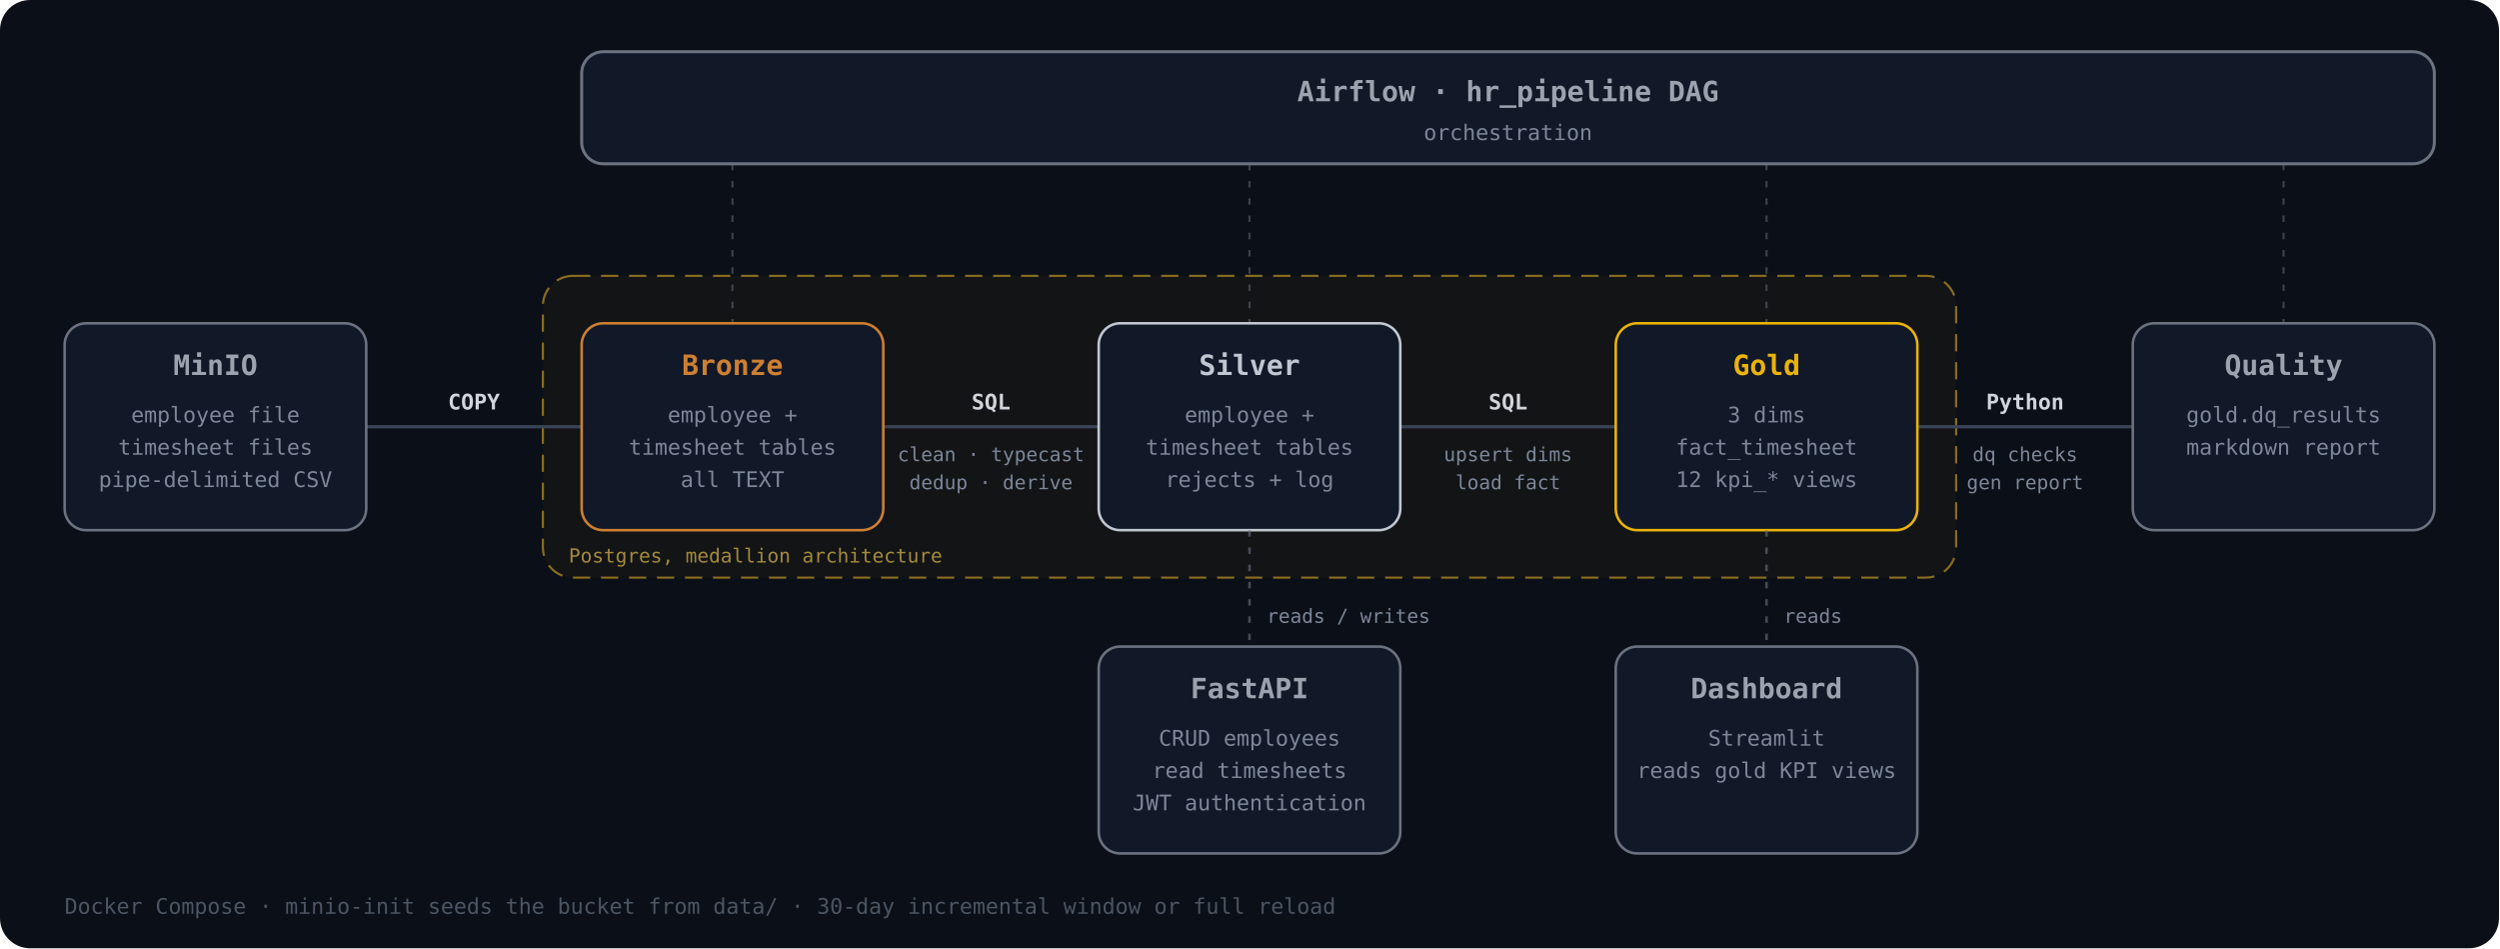
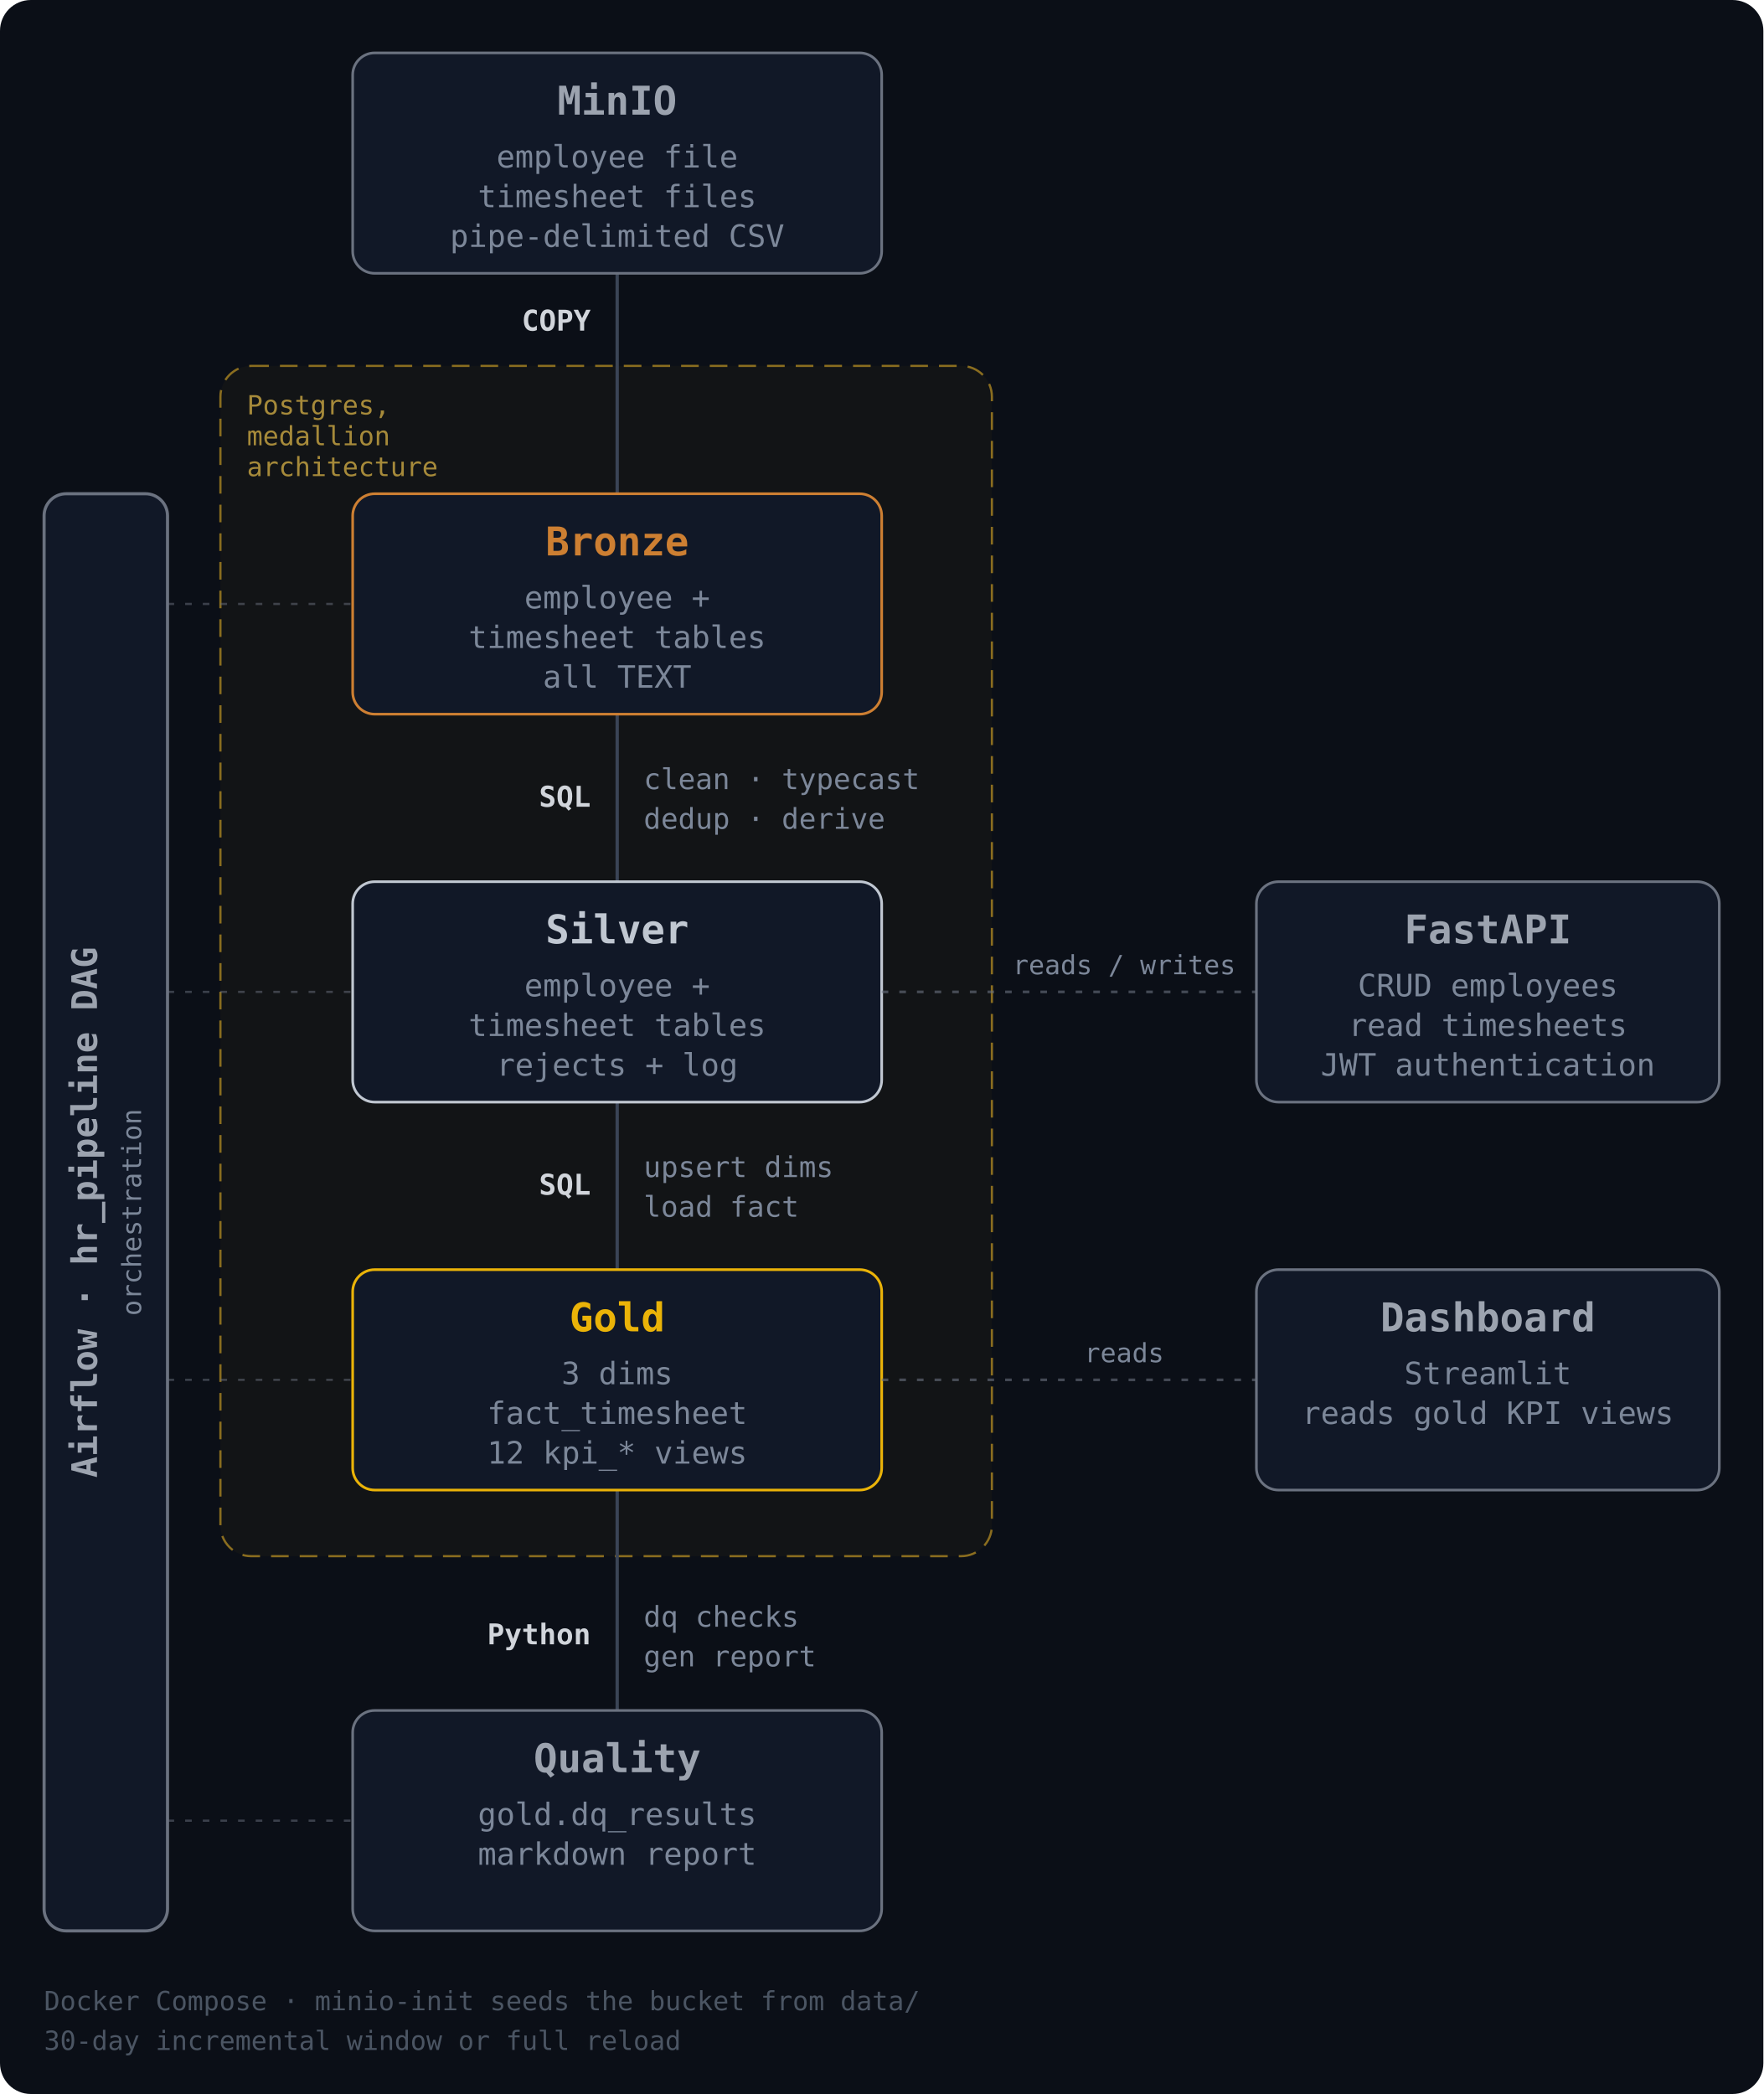
- <svg xmlns="http://www.w3.org/2000/svg" viewBox="0 0 1160 440" width="1160" height="440" font-family="ui-monospace,SFMono-Regular,Menlo,Consolas,monospace">
+ <svg xmlns="http://www.w3.org/2000/svg" viewBox="0 0 800 950" width="800" height="950" font-family="ui-monospace,SFMono-Regular,Menlo,Consolas,monospace">
  <defs>
    <filter id="glow" x="-30%" y="-30%" width="160%" height="160%">
      <feGaussianBlur stdDeviation="4" result="b" />
      <feMerge>
        <feMergeNode in="b" />
        <feMergeNode in="SourceGraphic" />
      </feMerge>
    </filter>
  </defs>
-   <rect width="1160" height="440" rx="14" fill="#0b0f17" />
-   <rect x="270" y="24" width="860" height="52" rx="10" fill="#111827" stroke="#6b7280" stroke-width="1.4" />
-   <text x="700" y="47" text-anchor="middle" fill="#9ca3af" font-size="13" font-weight="600">Airflow · hr_pipeline DAG</text>
-   <text x="700" y="65" text-anchor="middle" fill="#7c8799" font-size="10">orchestration</text>
+   <rect width="800" height="950" rx="14" fill="#0b0f17" />
+   <rect x="100" y="166" width="350" height="540" rx="14" fill="#eab308" fill-opacity=".03" stroke="#8a6d1f" stroke-width="1" stroke-dasharray="8 5" />
+   <g fill="#a68a3a" font-size="12">
+     <text x="112" y="188">Postgres,</text>
+     <text x="112" y="202">medallion</text>
+     <text x="112" y="216">architecture</text>
+   </g>
+   <rect x="20" y="224" width="56" height="652" rx="10" fill="#111827" stroke="#6b7280" stroke-width="1.4" />
+   <text x="44" y="550" transform="rotate(-90 44 550)" text-anchor="middle" fill="#9ca3af" font-size="16" font-weight="600">Airflow · hr_pipeline DAG</text>
+   <text x="64" y="550" transform="rotate(-90 64 550)" text-anchor="middle" fill="#7c8799" font-size="12">orchestration</text>
  <g stroke="#6b7280" stroke-width="1" stroke-dasharray="3 5" opacity=".5">
-     <path d="M340,76 V150" />
-     <path d="M580,76 V150" />
-     <path d="M820,76 V150" />
-     <path d="M1060,76 V150" />
+     <path d="M76,274 H160" />
+     <path d="M76,450 H160" />
+     <path d="M76,626 H160" />
+     <path d="M76,826 H160" />
    <animate attributeName="stroke-dashoffset" from="0" to="-16" dur="1.2s" repeatCount="indefinite" />
  </g>
-   <rect x="252" y="128" width="656" height="140" rx="14" fill="#eab308" fill-opacity=".03" stroke="#8a6d1f" stroke-width="1" stroke-dasharray="8 5" />
-   <text x="264" y="261" fill="#a68a3a" font-size="9">Postgres, medallion architecture</text>
  <g stroke="#3a4456" stroke-width="1.5" fill="none">
-     <path id="w1" d="M170,198 H270" />
-     <path id="w2" d="M410,198 H510" />
-     <path id="w3" d="M650,198 H750" />
-     <path id="w4" d="M890,198 H990" />
+     <path id="w1" d="M280,124 V224" />
+     <path id="w2" d="M280,324 V400" />
+     <path id="w3" d="M280,500 V576" />
+     <path id="w4" d="M280,676 V776" />
  </g>
-   <g fill="#d1d5db" font-size="10" font-weight="600" text-anchor="middle">
-     <text x="220" y="190">COPY</text>
-     <text x="460" y="190">SQL</text>
-     <text x="700" y="190">SQL</text>
-     <text x="940" y="190">Python</text>
+   <g fill="#d1d5db" font-size="13" font-weight="600" text-anchor="end">
+     <text x="268" y="150">COPY</text>
+     <text x="268" y="366">SQL</text>
+     <text x="268" y="542">SQL</text>
+     <text x="268" y="746">Python</text>
  </g>
-   <g fill="#7c8799" font-size="9" text-anchor="middle">
-     <text x="460" y="214">clean · typecast</text>
-     <text x="460" y="227">dedup · derive</text>
-     <text x="700" y="214">upsert dims</text>
-     <text x="700" y="227">load fact</text>
-     <text x="940" y="214">dq checks</text>
-     <text x="940" y="227">gen report</text>
+   <g fill="#7c8799" font-size="13">
+     <text x="292" y="358">clean · typecast</text>
+     <text x="292" y="376">dedup · derive</text>
+     <text x="292" y="534">upsert dims</text>
+     <text x="292" y="552">load fact</text>
+     <text x="292" y="738">dq checks</text>
+     <text x="292" y="756">gen report</text>
  </g>
  <g text-anchor="middle">
-     <rect x="30" y="150" width="140" height="96" rx="10" fill="#111827" stroke="#6b7280" stroke-width="1.2" />
-     <text x="100" y="174" fill="#9ca3af" font-size="13" font-weight="600">MinIO</text>
-     <g fill="#7c8799" font-size="10">
-       <text x="100" y="196">employee file</text>
-       <text x="100" y="211">timesheet files</text>
-       <text x="100" y="226">pipe-delimited CSV</text>
+     <rect x="160" y="24" width="240" height="100" rx="10" fill="#111827" stroke="#6b7280" stroke-width="1.2" />
+     <text x="280" y="52" fill="#9ca3af" font-size="18" font-weight="600">MinIO</text>
+     <g fill="#7c8799" font-size="14">
+       <text x="280" y="76">employee file</text>
+       <text x="280" y="94">timesheet files</text>
+       <text x="280" y="112">pipe-delimited CSV</text>
    </g>
-     <rect x="270" y="150" width="140" height="96" rx="10" fill="#111827" stroke="#cd7f32" stroke-width="1.2" />
-     <text x="340" y="174" fill="#cd7f32" font-size="13" font-weight="600">Bronze</text>
-     <g fill="#7c8799" font-size="10">
-       <text x="340" y="196">employee +</text>
-       <text x="340" y="211">timesheet tables</text>
-       <text x="340" y="226">all TEXT</text>
+     <rect x="160" y="224" width="240" height="100" rx="10" fill="#111827" stroke="#cd7f32" stroke-width="1.2" />
+     <text x="280" y="252" fill="#cd7f32" font-size="18" font-weight="600">Bronze</text>
+     <g fill="#7c8799" font-size="14">
+       <text x="280" y="276">employee +</text>
+       <text x="280" y="294">timesheet tables</text>
+       <text x="280" y="312">all TEXT</text>
    </g>
-     <rect x="510" y="150" width="140" height="96" rx="10" fill="#111827" stroke="#c0c7d1" stroke-width="1.2" />
-     <text x="580" y="174" fill="#c0c7d1" font-size="13" font-weight="600">Silver</text>
-     <g fill="#7c8799" font-size="10">
-       <text x="580" y="196">employee +</text>
-       <text x="580" y="211">timesheet tables</text>
-       <text x="580" y="226">rejects + log</text>
+     <rect x="160" y="400" width="240" height="100" rx="10" fill="#111827" stroke="#c0c7d1" stroke-width="1.2" />
+     <text x="280" y="428" fill="#c0c7d1" font-size="18" font-weight="600">Silver</text>
+     <g fill="#7c8799" font-size="14">
+       <text x="280" y="452">employee +</text>
+       <text x="280" y="470">timesheet tables</text>
+       <text x="280" y="488">rejects + log</text>
    </g>
-     <rect x="750" y="150" width="140" height="96" rx="10" fill="#111827" stroke="#eab308" stroke-width="1.2" />
-     <text x="820" y="174" fill="#eab308" font-size="13" font-weight="600">Gold</text>
-     <g fill="#7c8799" font-size="10">
-       <text x="820" y="196">3 dims</text>
-       <text x="820" y="211">fact_timesheet</text>
-       <text x="820" y="226">12 kpi_* views</text>
+     <rect x="160" y="576" width="240" height="100" rx="10" fill="#111827" stroke="#eab308" stroke-width="1.2" />
+     <text x="280" y="604" fill="#eab308" font-size="18" font-weight="600">Gold</text>
+     <g fill="#7c8799" font-size="14">
+       <text x="280" y="628">3 dims</text>
+       <text x="280" y="646">fact_timesheet</text>
+       <text x="280" y="664">12 kpi_* views</text>
    </g>
-     <rect x="990" y="150" width="140" height="96" rx="10" fill="#111827" stroke="#6b7280" stroke-width="1.2" />
-     <text x="1060" y="174" fill="#9ca3af" font-size="13" font-weight="600">Quality</text>
-     <g fill="#7c8799" font-size="10">
-       <text x="1060" y="196">gold.dq_results</text>
-       <text x="1060" y="211">markdown report</text>
+     <rect x="160" y="776" width="240" height="100" rx="10" fill="#111827" stroke="#6b7280" stroke-width="1.2" />
+     <text x="280" y="804" fill="#9ca3af" font-size="18" font-weight="600">Quality</text>
+     <g fill="#7c8799" font-size="14">
+       <text x="280" y="828">gold.dq_results</text>
+       <text x="280" y="846">markdown report</text>
    </g>
  </g>
-   <path d="M580,246 V300" stroke="#6b7280" stroke-width="1.2" stroke-dasharray="3 5" opacity=".6" fill="none">
+   <g stroke="#6b7280" stroke-width="1.2" stroke-dasharray="3 5" opacity=".6" fill="none">
+     <path d="M400,450 H570" />
+     <path d="M400,626 H570" />
    <animate attributeName="stroke-dashoffset" from="0" to="-16" dur="1.2s" repeatCount="indefinite" />
-   </path>
-   <rect x="510" y="300" width="140" height="96" rx="10" fill="#111827" stroke="#6b7280" stroke-width="1.2" />
-   <text x="580" y="324" text-anchor="middle" fill="#9ca3af" font-size="13" font-weight="600">FastAPI</text>
-   <g text-anchor="middle" fill="#7c8799" font-size="10">
-     <text x="580" y="346">CRUD employees</text>
-     <text x="580" y="361">read timesheets</text>
-     <text x="580" y="376">JWT authentication</text>
  </g>
-   <g fill="#7c8799" font-size="9">
-     <text x="588" y="289">reads / writes</text>
-     <text x="828" y="289">reads</text>
+   <g fill="#7c8799" font-size="12" text-anchor="middle">
+     <text x="510" y="442">reads / writes</text>
+     <text x="510" y="618">reads</text>
  </g>
-   <path d="M820,246 V300" stroke="#6b7280" stroke-width="1.2" stroke-dasharray="3 5" opacity=".6" fill="none">
-     <animate attributeName="stroke-dashoffset" from="0" to="-16" dur="1.2s" repeatCount="indefinite" />
-   </path>
-   <rect x="750" y="300" width="140" height="96" rx="10" fill="#111827" stroke="#6b7280" stroke-width="1.2" />
-   <text x="820" y="324" text-anchor="middle" fill="#9ca3af" font-size="13" font-weight="600">Dashboard</text>
-   <g text-anchor="middle" fill="#7c8799" font-size="10">
-     <text x="820" y="346">Streamlit</text>
-     <text x="820" y="361">reads gold KPI views</text>
+   <g text-anchor="middle">
+     <rect x="570" y="400" width="210" height="100" rx="10" fill="#111827" stroke="#6b7280" stroke-width="1.2" />
+     <text x="675" y="428" fill="#9ca3af" font-size="18" font-weight="600">FastAPI</text>
+     <g fill="#7c8799" font-size="14">
+       <text x="675" y="452">CRUD employees</text>
+       <text x="675" y="470">read timesheets</text>
+       <text x="675" y="488">JWT authentication</text>
+     </g>
+     <rect x="570" y="576" width="210" height="100" rx="10" fill="#111827" stroke="#6b7280" stroke-width="1.2" />
+     <text x="675" y="604" fill="#9ca3af" font-size="18" font-weight="600">Dashboard</text>
+     <g fill="#7c8799" font-size="14">
+       <text x="675" y="628">Streamlit</text>
+       <text x="675" y="646">reads gold KPI views</text>
+     </g>
  </g>
  <g filter="url(#glow)">
-     <circle r="4" fill="#9ca3af" opacity="0">
+     <circle r="5" fill="#9ca3af" opacity="0">
      <animateMotion dur="6s" repeatCount="indefinite" calcMode="linear" keyPoints="0;0;1;1" keyTimes="0;.03;.18;1">
        <mpath href="#w1" />
      </animateMotion>
      <animate attributeName="opacity" dur="6s" repeatCount="indefinite" values="0;0;1;1;0;0" keyTimes="0;.03;.04;.17;.18;1" />
    </circle>
-     <circle r="4" fill="#cd7f32" opacity="0">
+     <circle r="5" fill="#cd7f32" opacity="0">
      <animateMotion dur="6s" repeatCount="indefinite" calcMode="linear" keyPoints="0;0;1;1" keyTimes="0;.23;.38;1">
        <mpath href="#w2" />
      </animateMotion>
      <animate attributeName="opacity" dur="6s" repeatCount="indefinite" values="0;0;1;1;0;0" keyTimes="0;.23;.24;.37;.38;1" />
    </circle>
-     <circle r="4" fill="#c0c7d1" opacity="0">
+     <circle r="5" fill="#c0c7d1" opacity="0">
      <animateMotion dur="6s" repeatCount="indefinite" calcMode="linear" keyPoints="0;0;1;1" keyTimes="0;.43;.58;1">
        <mpath href="#w3" />
      </animateMotion>
      <animate attributeName="opacity" dur="6s" repeatCount="indefinite" values="0;0;1;1;0;0" keyTimes="0;.43;.44;.57;.58;1" />
    </circle>
-     <circle r="4" fill="#eab308" opacity="0">
+     <circle r="5" fill="#eab308" opacity="0">
      <animateMotion dur="6s" repeatCount="indefinite" calcMode="linear" keyPoints="0;0;1;1" keyTimes="0;.63;.78;1">
        <mpath href="#w4" />
      </animateMotion>
      <animate attributeName="opacity" dur="6s" repeatCount="indefinite" values="0;0;1;1;0;0" keyTimes="0;.63;.64;.77;.78;1" />
    </circle>
  </g>
  <g fill="none" stroke-width="2.5" filter="url(#glow)">
-     <rect x="270" y="150" width="140" height="96" rx="10" stroke="#cd7f32" opacity="0">
+     <rect x="160" y="224" width="240" height="100" rx="10" stroke="#cd7f32" opacity="0">
      <animate attributeName="opacity" dur="6s" repeatCount="indefinite" values="0;0;1;0;0" keyTimes="0;.18;.20;.28;1" />
    </rect>
-     <rect x="510" y="150" width="140" height="96" rx="10" stroke="#c0c7d1" opacity="0">
+     <rect x="160" y="400" width="240" height="100" rx="10" stroke="#c0c7d1" opacity="0">
      <animate attributeName="opacity" dur="6s" repeatCount="indefinite" values="0;0;1;0;0" keyTimes="0;.38;.40;.48;1" />
    </rect>
-     <rect x="750" y="150" width="140" height="96" rx="10" stroke="#eab308" opacity="0">
+     <rect x="160" y="576" width="240" height="100" rx="10" stroke="#eab308" opacity="0">
      <animate attributeName="opacity" dur="6s" repeatCount="indefinite" values="0;0;1;0;0" keyTimes="0;.58;.60;.68;1" />
    </rect>
-     <rect x="990" y="150" width="140" height="96" rx="10" stroke="#6b7280" opacity="0">
+     <rect x="160" y="776" width="240" height="100" rx="10" stroke="#6b7280" opacity="0">
      <animate attributeName="opacity" dur="6s" repeatCount="indefinite" values="0;0;1;0;0" keyTimes="0;.78;.80;.88;1" />
    </rect>
  </g>
-   <text x="30" y="424" fill="#4b5563" font-size="10">Docker Compose · minio-init seeds the bucket from data/ · 30-day incremental window or full reload</text>
+   <g fill="#4b5563" font-size="12">
+     <text x="20" y="912">Docker Compose · minio-init seeds the bucket from data/</text>
+     <text x="20" y="930">30-day incremental window or full reload</text>
+   </g>
</svg>
